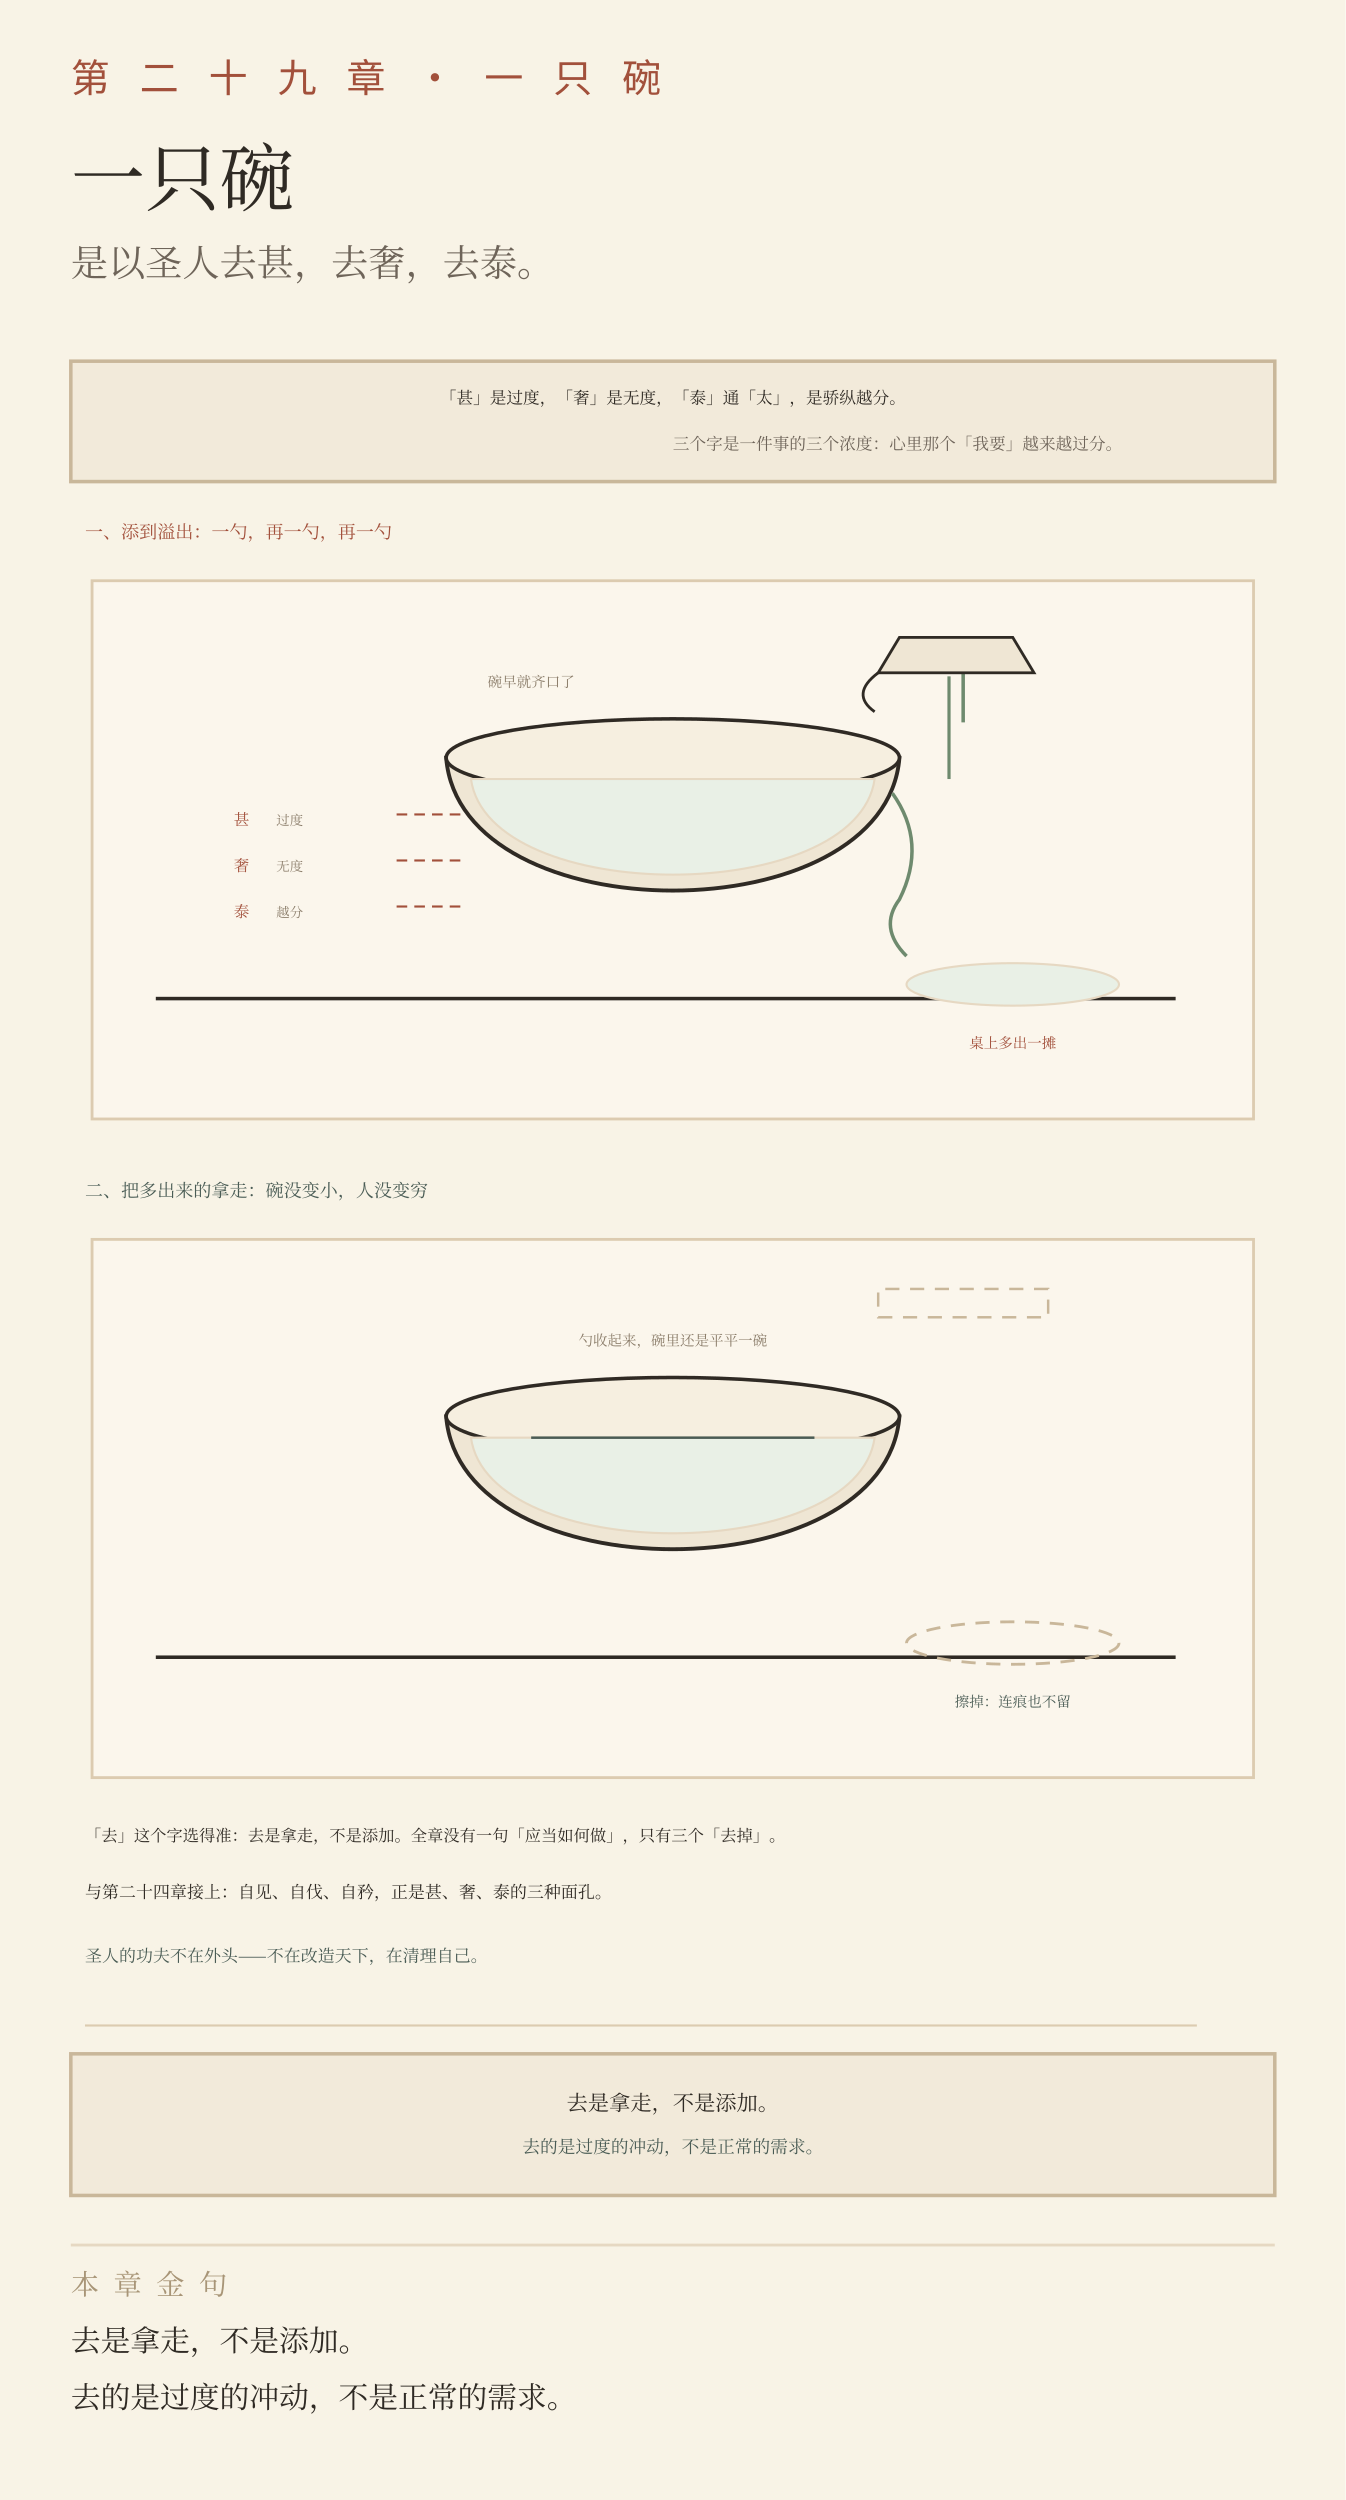
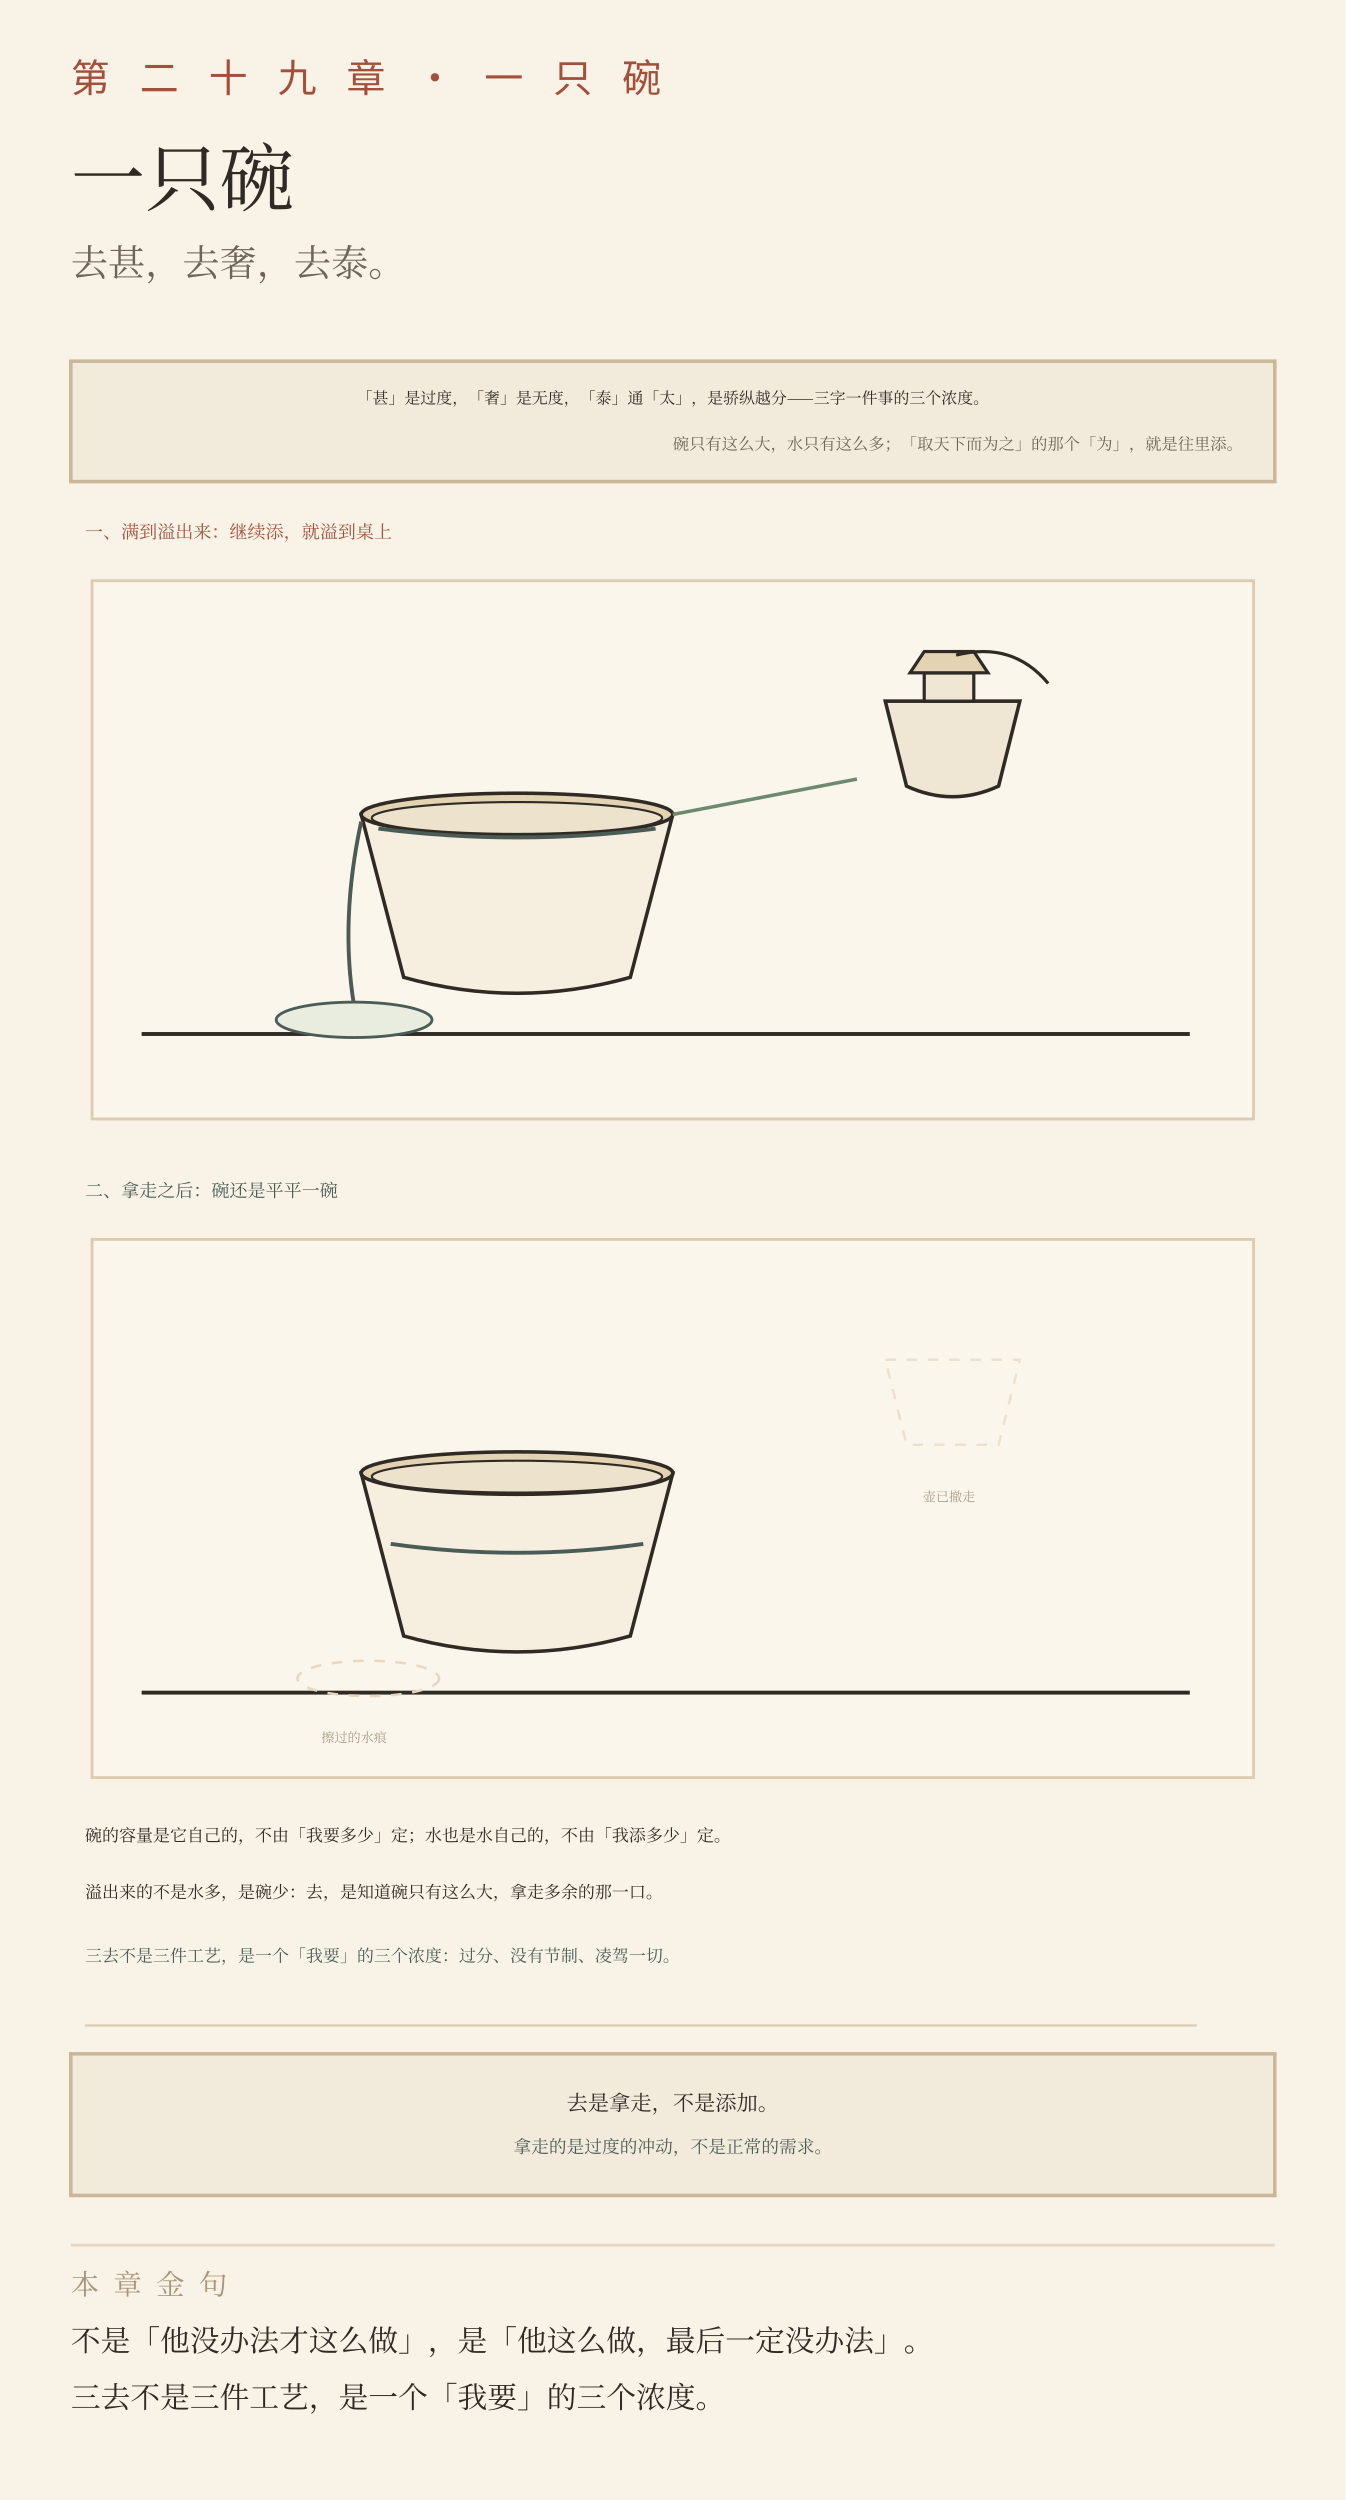
- <svg xmlns="http://www.w3.org/2000/svg" viewBox="0 0 380 706" role="img" aria-label="去甚、去奢、去泰：去是拿走，不是添加" font-family="'Noto Serif CJK SC','Noto Serif SC','Songti SC',serif">
+ <svg xmlns="http://www.w3.org/2000/svg" viewBox="0 0 380 706" role="img" aria-label="碗就那么大，添到溢出来，多余的是那一口" font-family="'Noto Serif CJK SC','Noto Serif SC','Songti SC',serif">
  <defs>
    <marker id="arr" viewBox="0 0 10 10" refX="9" refY="5" markerWidth="6" markerHeight="6" orient="auto">
      <path d="M0 0 L10 5 L0 10 z" fill="#6E6459" />
    </marker>
    <marker id="arr2" viewBox="0 0 10 10" refX="9" refY="5" markerWidth="6" markerHeight="6" orient="auto">
      <path d="M0 0 L10 5 L0 10 z" fill="#4A5C55" />
    </marker>
    <marker id="arrL" viewBox="0 0 10 10" refX="1" refY="5" markerWidth="6" markerHeight="6" orient="auto">
      <path d="M10 0 L0 5 L10 10 z" fill="#4A5C55" />
    </marker>
    <marker id="arrS" viewBox="0 0 10 10" refX="9" refY="5" markerWidth="6" markerHeight="6" orient="auto">
      <path d="M0 0 L10 5 L0 10 z" fill="#A2503B" />
    </marker>
  </defs>
  <rect x="0" y="0" width="380" height="706" fill="#F8F3E6" />
  <text x="20" y="26" font-size="11" fill="#A2503B" font-family="'Noto Sans CJK SC','Noto Sans SC',sans-serif" letter-spacing="3">第 二 十 九 章 · 一 只 碗</text>
  <text x="20" y="58" font-size="21" fill="#2F2A24">一只碗</text>
-   <text x="20" y="78" font-size="10.5" fill="#6E6459">是以圣人去甚，去奢，去泰。</text>
+   <text x="20" y="78" font-size="10.5" fill="#6E6459">去甚，去奢，去泰。</text>
  <rect x="20" y="102" width="340" height="34" fill="#F2EADA" stroke="#C9B79A" stroke-width="1.0" />
-   <text x="190" y="114" font-size="4.7" fill="#2F2A24" text-anchor="middle">「甚」是过度，「奢」是无度，「泰」通「太」，是骄纵越分。</text>
-   <text x="190" y="127" font-size="4.7" fill="#6E6459">三个字是一件事的三个浓度：心里那个「我要」越来越过分。</text>
-   <text x="24" y="152" font-size="5.1" fill="#A2503B">一、添到溢出：一勺，再一勺，再一勺</text>
+   <text x="190" y="114" font-size="4.5" fill="#2F2A24" text-anchor="middle">「甚」是过度，「奢」是无度，「泰」通「太」，是骄纵越分——三字一件事的三个浓度。</text>
+   <text x="190" y="127" font-size="4.6" fill="#6E6459">碗只有这么大，水只有这么多；「取天下而为之」的那个「为」，就是往里添。</text>
+   <text x="24" y="152" font-size="5.1" fill="#A2503B">一、满到溢出来：继续添，就溢到桌上</text>
  <rect x="26" y="164" width="328" height="152" fill="#FBF6EC" stroke="#DCCBB0" stroke-width="0.8" />
-   <line x1="44" y1="282" x2="332" y2="282" stroke="#2F2A24" stroke-width="1.0" />
-   <path d="M126,214 C130,264 250,264 254,214 Z" fill="#EFE6D4" stroke="#2F2A24" stroke-width="1.1" />
-   <ellipse cx="190" cy="214" rx="64" ry="11" fill="#F6EFE0" stroke="#2F2A24" stroke-width="1.0" />
-   <path d="M133,220 C138,256 242,256 247,220 Z" fill="#E9F0E6" stroke="#E6D8C2" stroke-width="0.6" />
-   <line x1="272" y1="190" x2="272" y2="204" stroke="#6E8A6E" stroke-width="1.0" />
-   <path d="M248,190 l44,0 l-6,-10 l-32,0 Z" fill="#EFE6D4" stroke="#2F2A24" stroke-width="0.8" />
-   <path d="M248,190 q-8,6 -1,11" fill="none" stroke="#2F2A24" stroke-width="0.8" />
-   <line x1="268" y1="191" x2="268" y2="220" stroke="#6E8A6E" stroke-width="0.9" />
-   <path d="M252,224 q10,14 2,30 q-6,8 2,16" fill="none" stroke="#6E8A6E" stroke-width="1.0" />
-   <ellipse cx="286" cy="278" rx="30" ry="6" fill="#E9F0E6" stroke="#E6D8C2" stroke-width="0.6" />
-   <text x="286" y="296" font-size="4.1" fill="#A2503B" text-anchor="middle">桌上多出一摊</text>
-   <line x1="112" y1="230" x2="130" y2="230" stroke="#A2503B" stroke-width="0.6" stroke-dasharray="3 2" />
-   <text x="66" y="233" font-size="4.4" fill="#A2503B">甚</text>
-   <text x="78" y="233" font-size="3.8" fill="#8A7C69">过度</text>
-   <line x1="112" y1="243" x2="130" y2="243" stroke="#A2503B" stroke-width="0.6" stroke-dasharray="3 2" />
-   <text x="66" y="246" font-size="4.4" fill="#A2503B">奢</text>
-   <text x="78" y="246" font-size="3.8" fill="#8A7C69">无度</text>
-   <line x1="112" y1="256" x2="130" y2="256" stroke="#A2503B" stroke-width="0.6" stroke-dasharray="3 2" />
-   <text x="66" y="259" font-size="4.4" fill="#A2503B">泰</text>
-   <text x="78" y="259" font-size="3.8" fill="#8A7C69">越分</text>
-   <text x="150" y="194" font-size="4.1" fill="#8A7C69" text-anchor="middle">碗早就齐口了</text>
-   <text x="24" y="338" font-size="5.1" fill="#4A5C55">二、把多出来的拿走：碗没变小，人没变穷</text>
+   <line x1="40" y1="292" x2="336" y2="292" stroke="#2F2A24" stroke-width="1.1" />
+   <path d="M102.0,230 L114.0,276 Q146,285 178.0,276 L190.0,230 Z" fill="#F6EFE0" stroke="#2F2A24" stroke-width="1.0" />
+   <ellipse cx="146" cy="230" rx="44.0" ry="6" fill="#E4D3B2" stroke="#2F2A24" stroke-width="1.0" />
+   <ellipse cx="146" cy="231" rx="41.0" ry="4.5" fill="#EDE2CB" stroke="#2F2A24" stroke-width="0.6" />
+   <path d="M106.87,234 Q146,239 185.13,234" fill="none" stroke="#4A5C55" stroke-width="1.1" />
+   <path d="M250,198 L288,198 L282,222 Q269,228 256,222 Z" fill="#EFE6D4" stroke="#2F2A24" stroke-width="1.0" />
+   <rect x="261" y="190" width="14" height="8" fill="#EFE6D4" stroke="#2F2A24" stroke-width="0.9" />
+   <path d="M257,190 L279,190 L275,184 L261,184 Z" fill="#E4D3B2" stroke="#2F2A24" stroke-width="0.9" />
+   <path d="M270,185 q16,-4 26,8" fill="none" stroke="#2F2A24" stroke-width="0.9" />
+   <line x1="242" y1="220" x2="190" y2="230" stroke="#6E8A6E" stroke-width="1.0" />
+   <path d="M102,232 Q96,260 100,284" fill="none" stroke="#4A5C55" stroke-width="1.1" />
+   <ellipse cx="100" cy="288" rx="22" ry="5" fill="#E8EDE0" stroke="#4A5C55" stroke-width="0.8" />
+   <text x="24" y="338" font-size="5.1" fill="#4A5C55">二、拿走之后：碗还是平平一碗</text>
  <rect x="26" y="350" width="328" height="152" fill="#FBF6EC" stroke="#DCCBB0" stroke-width="0.8" />
-   <line x1="44" y1="468" x2="332" y2="468" stroke="#2F2A24" stroke-width="1.0" />
-   <path d="M126,400 C130,450 250,450 254,400 Z" fill="#EFE6D4" stroke="#2F2A24" stroke-width="1.1" />
-   <ellipse cx="190" cy="400" rx="64" ry="11" fill="#F6EFE0" stroke="#2F2A24" stroke-width="1.0" />
-   <path d="M133,406 C138,442 242,442 247,406 Z" fill="#E9F0E6" stroke="#E6D8C2" stroke-width="0.6" />
-   <line x1="150" y1="406" x2="230" y2="406" stroke="#4A5C55" stroke-width="0.7" />
-   <ellipse cx="286" cy="464" rx="30" ry="6" fill="none" stroke="#C9B79A" stroke-width="0.8" stroke-dasharray="4 3" />
-   <text x="286" y="482" font-size="4.1" fill="#4A5C55" text-anchor="middle">擦掉：连痕也不留</text>
-   <path d="M248,372 l48,0 l0,-8 l-48,0 Z" fill="none" stroke="#C9B79A" stroke-width="0.7" stroke-dasharray="4 3" />
-   <text x="190" y="380" font-size="4.1" fill="#8A7C69" text-anchor="middle">勺收起来，碗里还是平平一碗</text>
-   <text x="24" y="520" font-size="4.6" fill="#2F2A24">「去」这个字选得准：去是拿走，不是添加。全章没有一句「应当如何做」，只有三个「去掉」。</text>
-   <text x="24" y="536" font-size="4.8" fill="#2F2A24">与第二十四章接上：自见、自伐、自矜，正是甚、奢、泰的三种面孔。</text>
-   <text x="24" y="554" font-size="4.8" fill="#4A5C55">圣人的功夫不在外头——不在改造天下，在清理自己。</text>
+   <line x1="40" y1="478" x2="336" y2="478" stroke="#2F2A24" stroke-width="1.1" />
+   <path d="M102.0,416 L114.0,462 Q146,471 178.0,462 L190.0,416 Z" fill="#F6EFE0" stroke="#2F2A24" stroke-width="1.0" />
+   <ellipse cx="146" cy="416" rx="44.0" ry="6" fill="#E4D3B2" stroke="#2F2A24" stroke-width="1.0" />
+   <ellipse cx="146" cy="417" rx="41.0" ry="4.5" fill="#EDE2CB" stroke="#2F2A24" stroke-width="0.6" />
+   <path d="M110.348,436 Q146,441 181.652,436" fill="none" stroke="#4A5C55" stroke-width="1.1" />
+   <path d="M250,384 L288,384 L282,408 L256,408 Z" fill="none" stroke="#E6D8C2" stroke-width="0.7" stroke-dasharray="3 3" opacity="0.7" />
+   <text x="268" y="424" font-size="3.7" fill="#A79A86" text-anchor="middle">壶已撤走</text>
+   <ellipse cx="104" cy="474" rx="20" ry="5" fill="none" stroke="#E6D8C2" stroke-width="0.7" stroke-dasharray="3 3" />
+   <text x="100" y="492" font-size="3.7" fill="#A79A86" text-anchor="middle">擦过的水痕</text>
+   <text x="24" y="520" font-size="4.8" fill="#2F2A24">碗的容量是它自己的，不由「我要多少」定；水也是水自己的，不由「我添多少」定。</text>
+   <text x="24" y="536" font-size="4.8" fill="#2F2A24">溢出来的不是水多，是碗少：去，是知道碗只有这么大，拿走多余的那一口。</text>
+   <text x="24" y="554" font-size="4.8" fill="#4A5C55">三去不是三件工艺，是一个「我要」的三个浓度：过分、没有节制、凌驾一切。</text>
  <line x1="24" y1="572" x2="338" y2="572" stroke="#DCCBB0" stroke-width="0.6" />
  <rect x="20" y="580" width="340" height="40" fill="#F2EADA" stroke="#C9B79A" stroke-width="1.0" />
  <text x="190" y="596" font-size="6.0" fill="#2F2A24" text-anchor="middle">去是拿走，不是添加。</text>
-   <text x="190" y="608" font-size="5.0" fill="#4A5C55" text-anchor="middle">去的是过度的冲动，不是正常的需求。</text>
+   <text x="190" y="608" font-size="5.0" fill="#4A5C55" text-anchor="middle">拿走的是过度的冲动，不是正常的需求。</text>
  <line x1="20" y1="634" x2="360" y2="634" stroke="#E6D8C2" stroke-width="0.8" />
  <text x="20" y="648" font-size="8.0" fill="#A89577" letter-spacing="1">本 章 金 句</text>
-   <text x="20" y="664" font-size="8.4" fill="#2F2A24">去是拿走，不是添加。</text>
-   <text x="20" y="680" font-size="8.4" fill="#2F2A24">去的是过度的冲动，不是正常的需求。</text>
+   <text x="20" y="664" font-size="8.4" fill="#2F2A24">不是「他没办法才这么做」，是「他这么做，最后一定没办法」。</text>
+   <text x="20" y="680" font-size="8.4" fill="#2F2A24">三去不是三件工艺，是一个「我要」的三个浓度。</text>
</svg>
